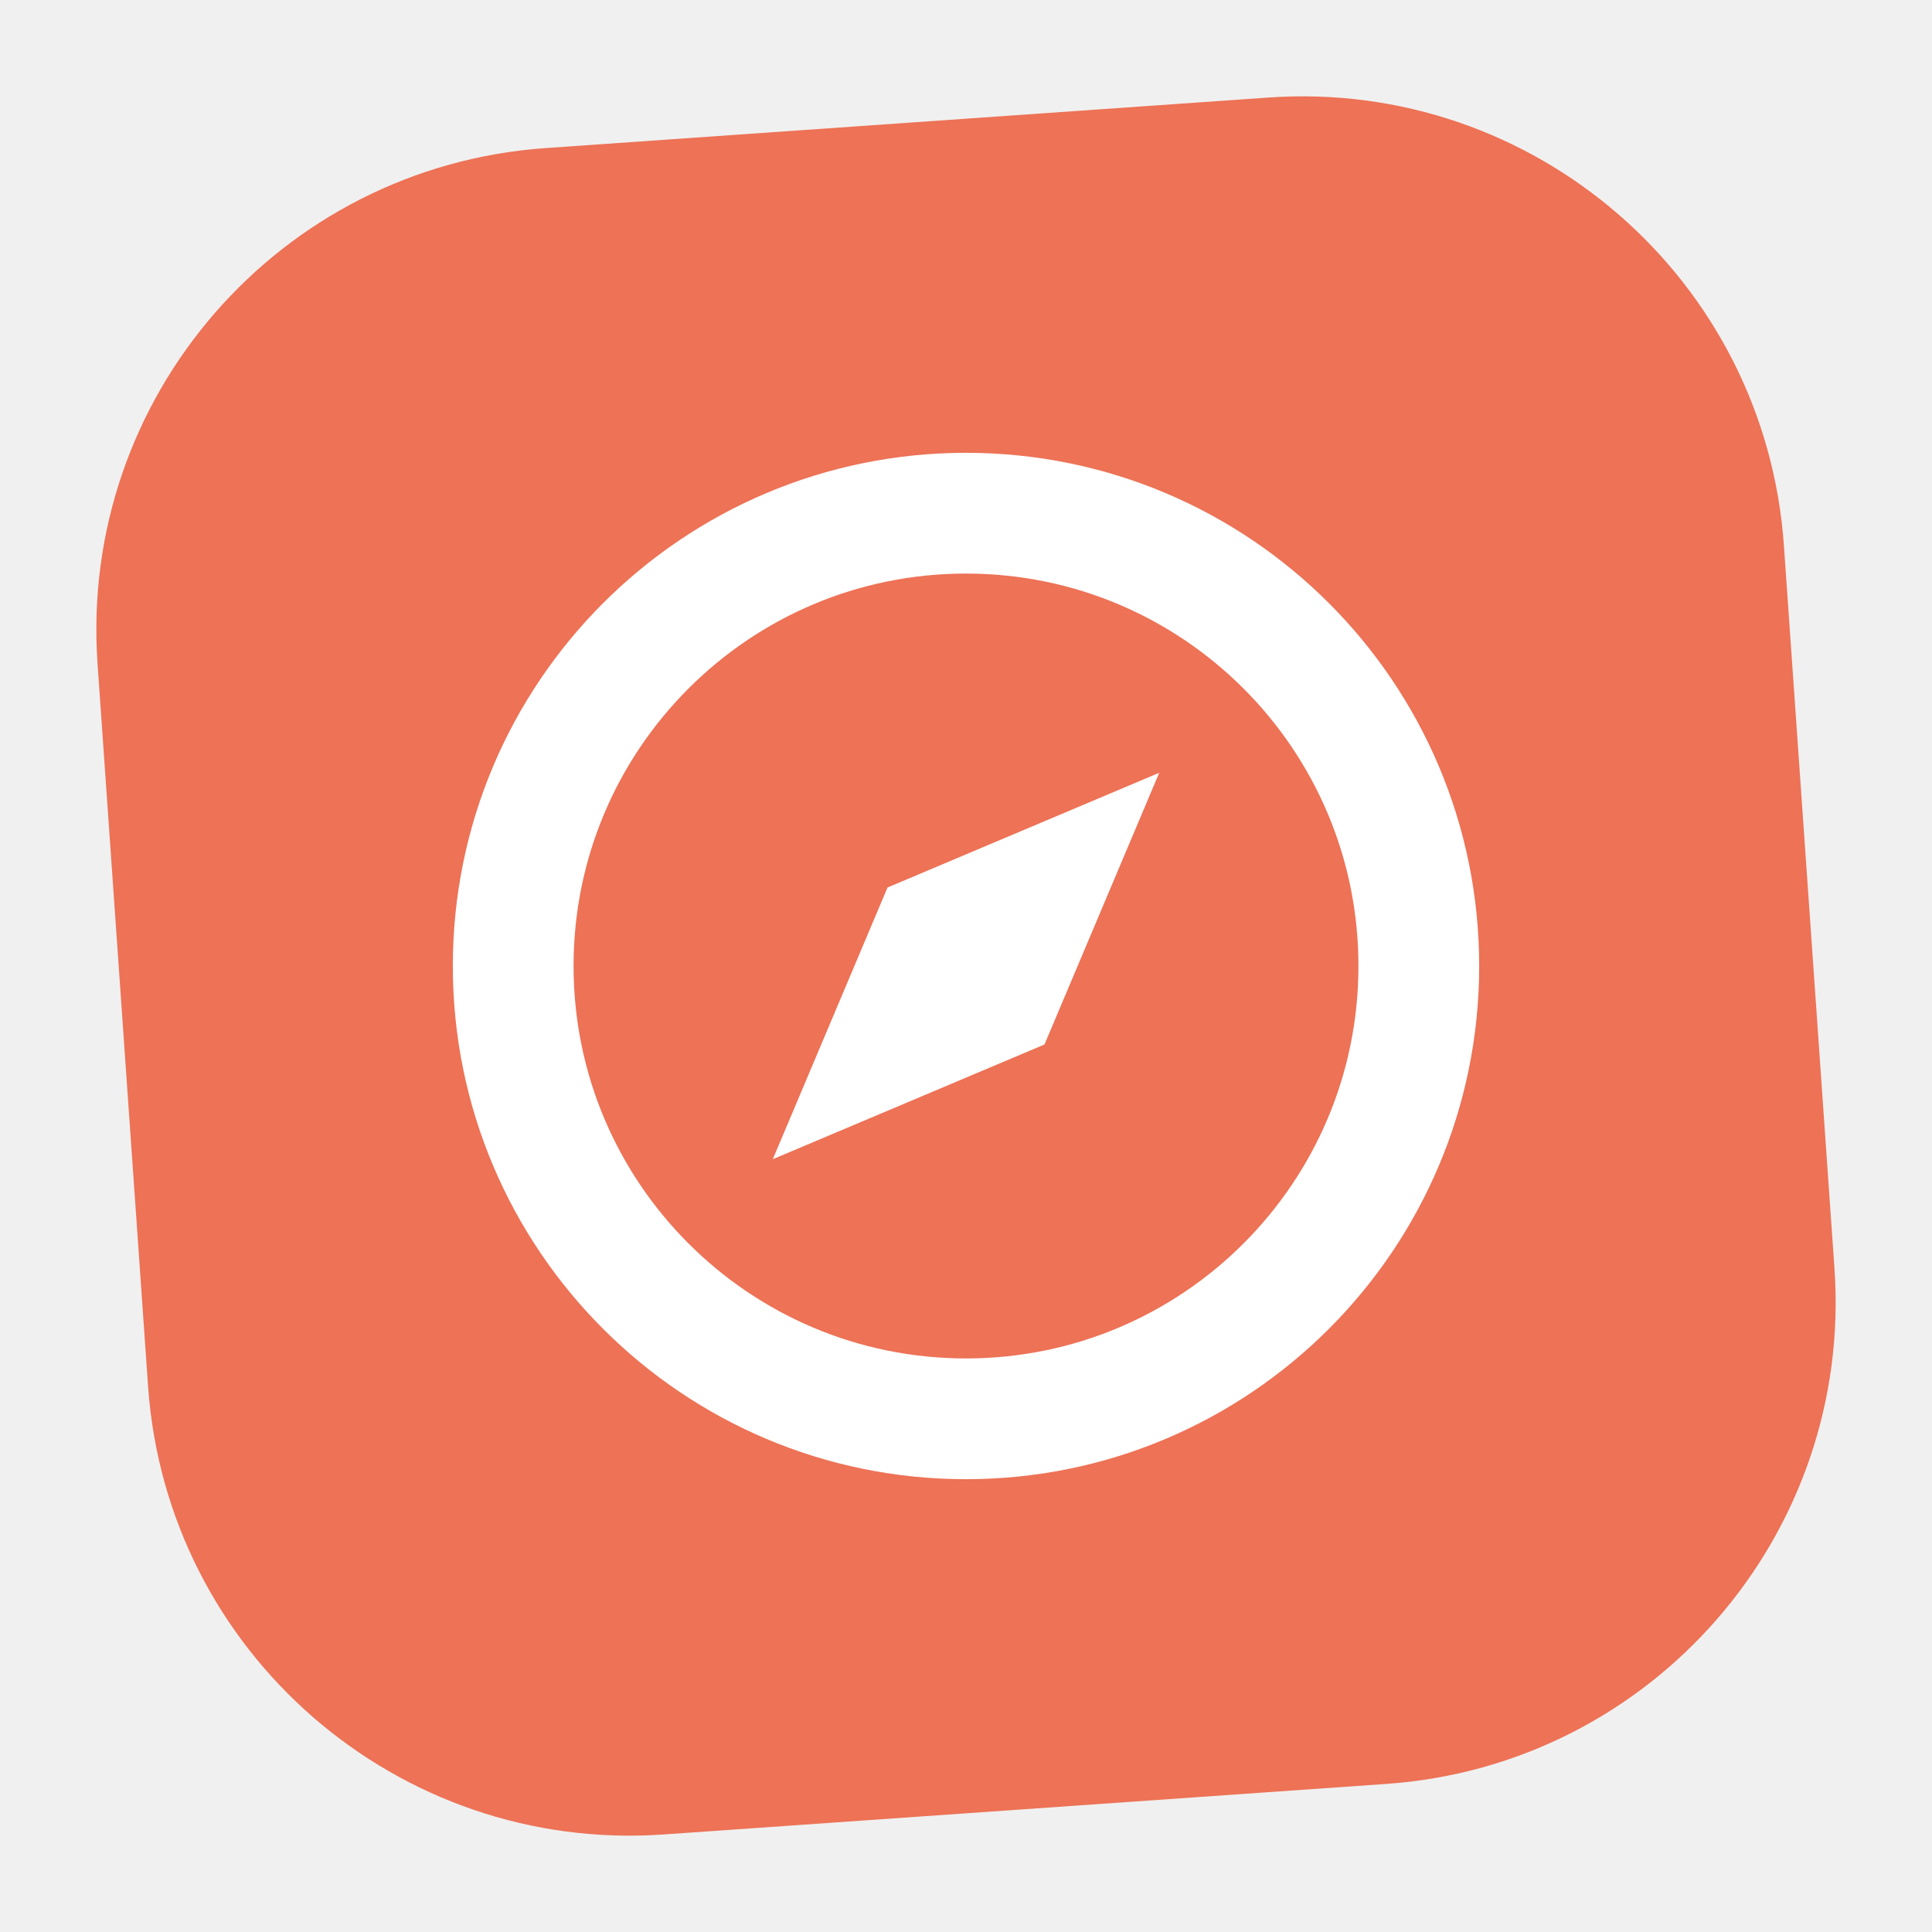
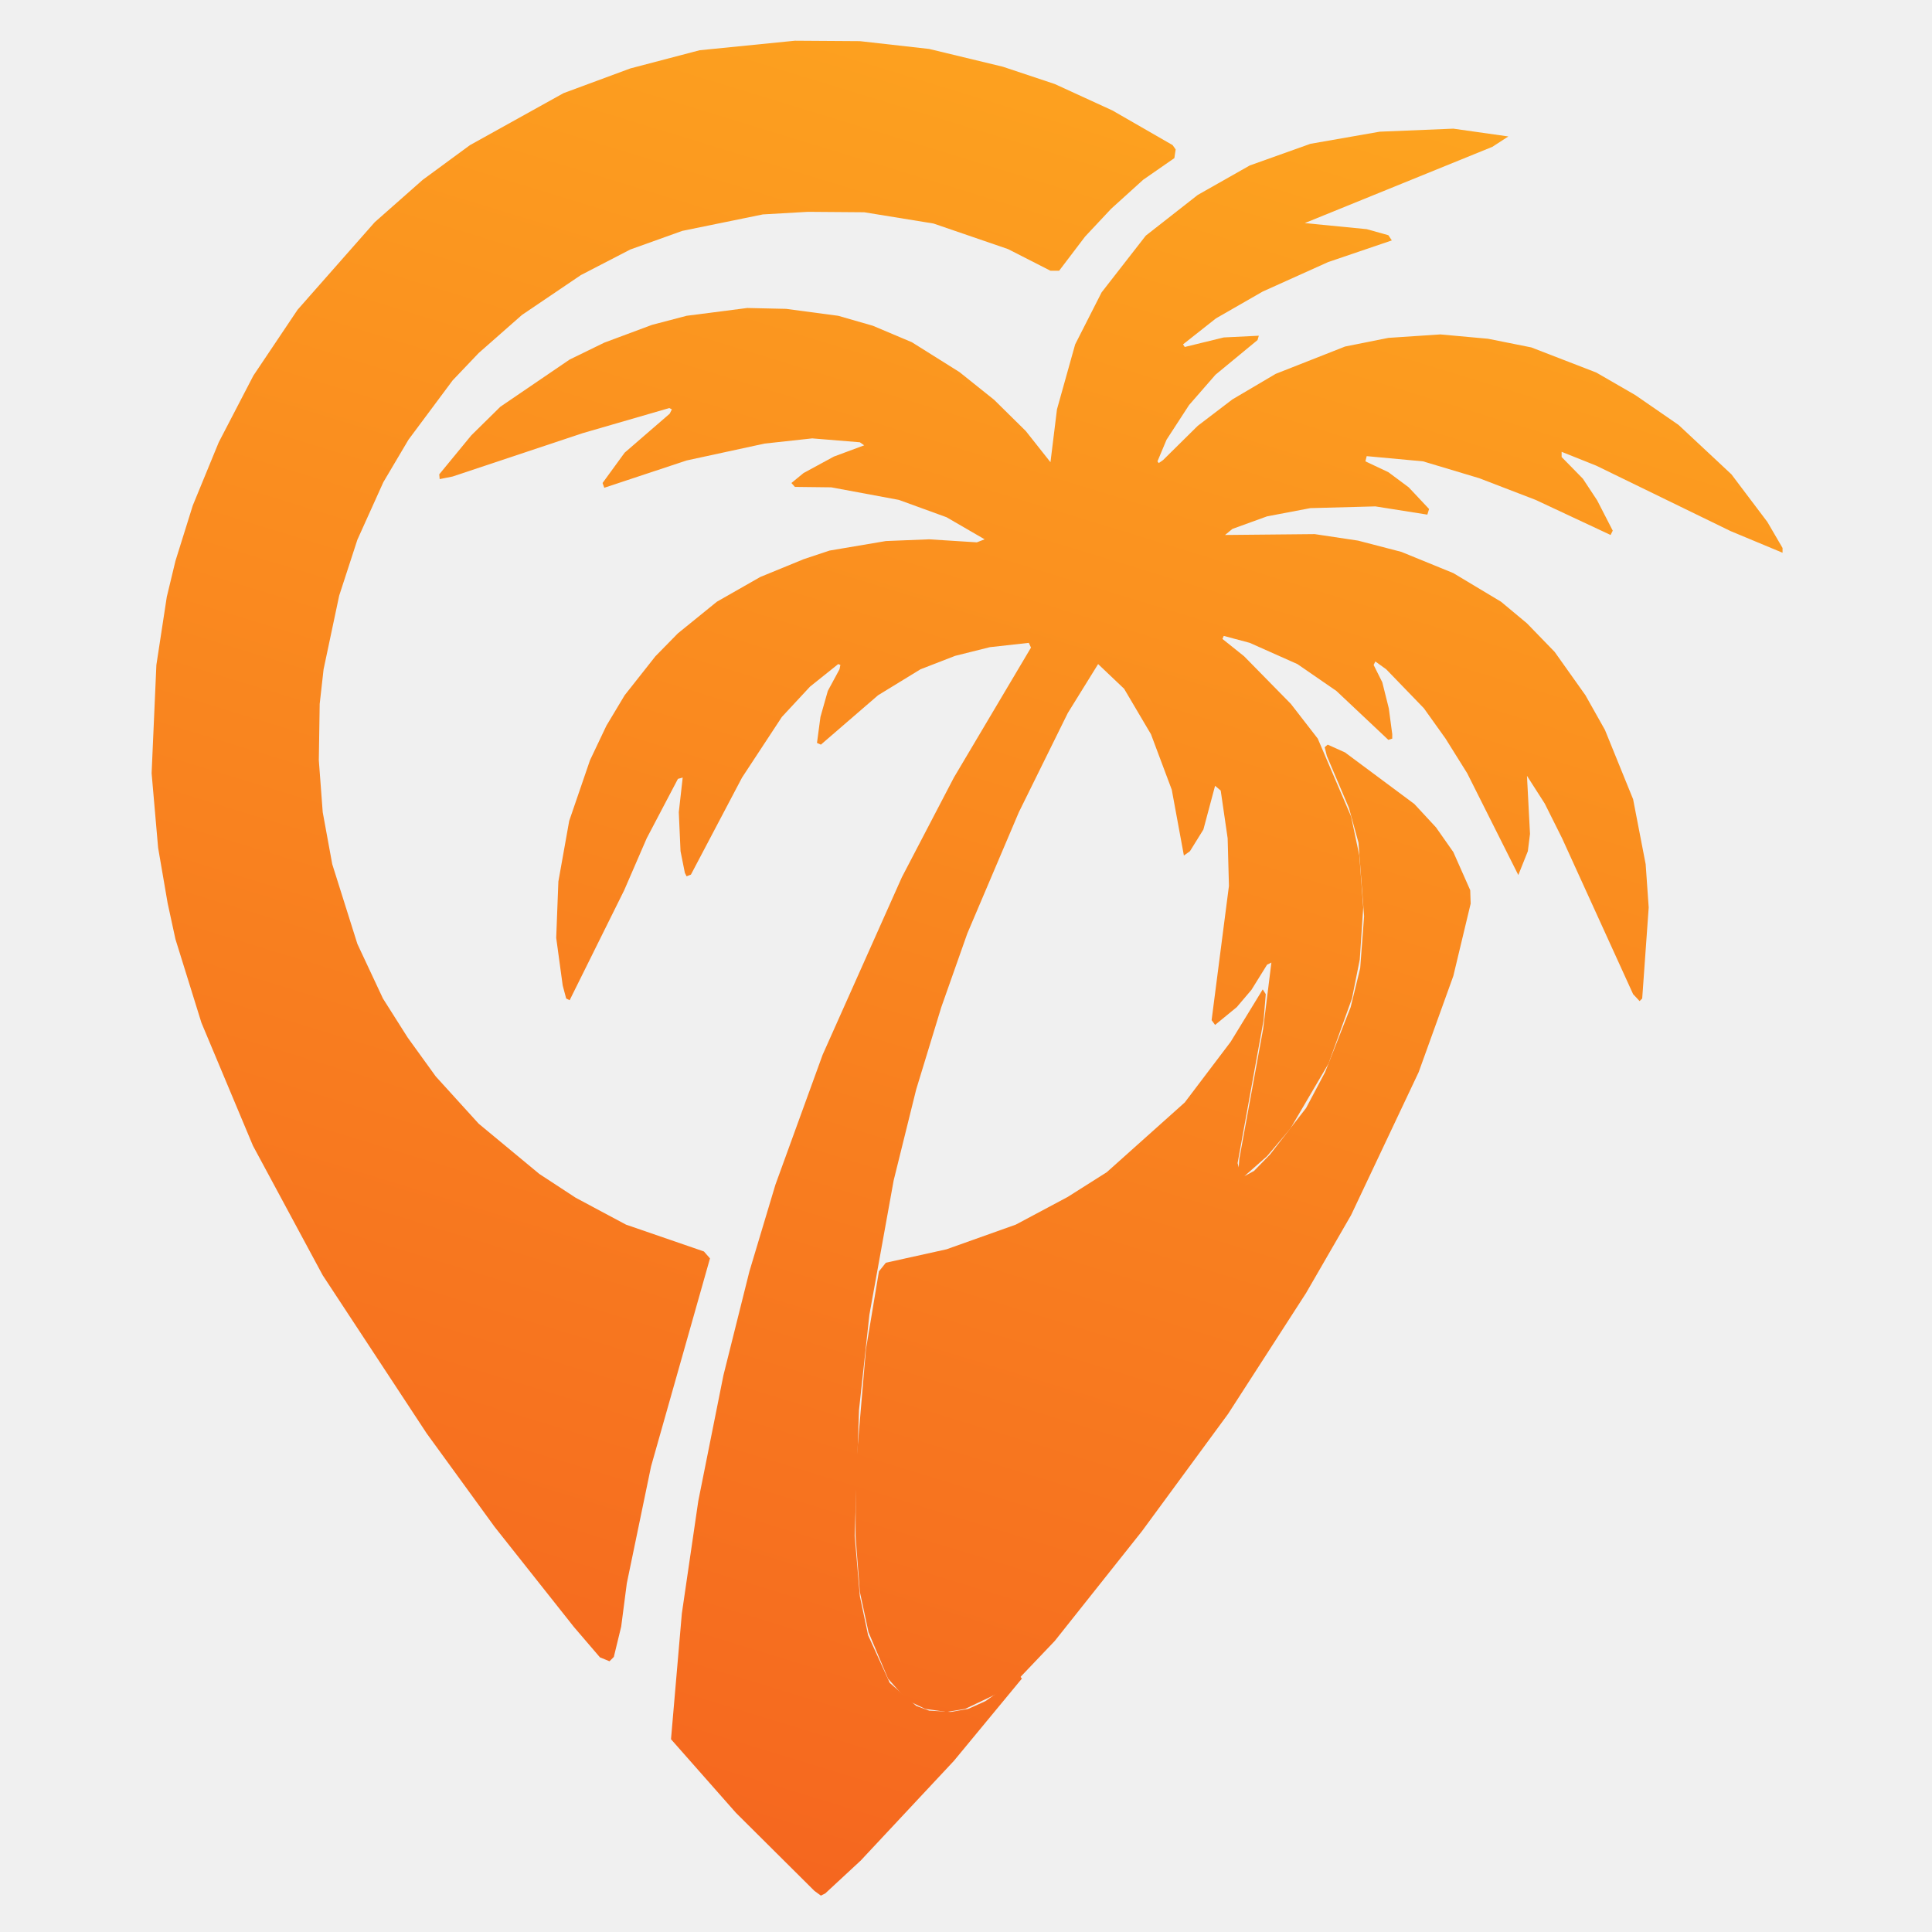
- <svg xmlns="http://www.w3.org/2000/svg" width="32" height="32" viewBox="0 0 32 32">
-   <rect x="2" y="2" width="28" height="28" rx="8" fill="#ed7256" transform="rotate(-4 16 16)" />
-   <circle cx="16" cy="16" r="7.5" fill="none" stroke="#fff" stroke-width="2" />
-   <path d="M19.2 12.8l-1.9 4.5-4.5 1.9 1.9-4.5z" fill="#fff" />
+ <svg xmlns="http://www.w3.org/2000/svg" viewBox="-30 -5 446 446" width="446" height="446" role="img" aria-label="TAMAKA">
+   <defs>
+     <linearGradient id="g" gradientUnits="userSpaceOnUse" x1="250" y1="8" x2="120" y2="432">
+       <stop offset="0" stop-color="#fda31f" />
+       <stop offset="1" stop-color="#f5651f" />
+     </linearGradient>
+   </defs>
+   <path fill="url(#g)" d="M153.5 4.4L131.5 6.6L115.5 10.8L100.1 16.5L78.5 28.5L67.6 36.5L56.5 46.3L38.7 66.5L28.5 81.7L20.5 97.1L14.5 111.7L10.5 124.5L8.5 132.8L6.1 148.5L5 173.5L6.5 190.7L8.7 203.5L10.5 211.8L16.5 231.1L28.4 259.5L44.5 289.4L68.5 325.9L84.2 347.5L102.5 370.6L108.5 377.6L110.7 378.5L111.7 377.5L113.4 370.5L114.7 360.5L120.3 333.5L133.9 285.5L132.5 283.9L114.5 277.7L102.9 271.5L94.5 266L80.5 254.4L70.6 243.5L64.1 234.5L58.4 225.5L52.5 212.9L46.7 194.5L44.5 182.5L43.6 170.5L43.8 157.5L44.7 149.5L48.3 132.5L52.5 119.6L58.5 106.3L64.3 96.5L74.5 82.8L80.5 76.5L90.5 67.7L104.1 58.5L115.5 52.6L127.5 48.3L146.1 44.5L156.5 43.9L169.5 44L185.5 46.6L202.7 52.5L212.5 57.5L214.5 57.5L220.5 49.6L226.5 43.2L233.9 36.5L241.1 31.5L241.4 29.5L240.7 28.5L226.8 20.5L213.5 14.4L201.5 10.4L184.5 6.3L168.5 4.5ZM276.5 166.9L275.8 167.5L276.3 169.5L281.4 181.5L283.6 189.5L284.9 206.5L284 218.5L281.8 227.5L275.9 242.5L271.5 250.8L263.2 261.5L259.5 265.3L257.5 266.4L256.5 266.5L255.7 263.5L261.7 230.5L262.2 224.5L261.5 223.4L254.1 235.5L243.5 249.5L225.5 265.6L216.5 271.3L204.5 277.7L188.5 283.4L174.5 286.5L172.9 288.5L169.9 306.5L167.6 333.5L167.5 349.5L168.5 362.5L170.5 371.8L175 382.5L179.4 387.5L183.6 389.5L188.5 390.2L192.8 389.5L201.2 385.5L205.5 382.2L213.5 373.8L233.6 348.5L253.5 321.4L271.5 293.5L281.9 275.5L297.5 242.5L305.5 220.3L309.5 203.6L309.4 200.5L305.5 191.7L301.5 186L296.5 180.6L280.5 168.7Z" />
+   <path fill="url(#g)" d="M288.5 25.4L272.5 28.2L258.5 33.2L246.5 40L234.5 49.4L224.3 62.5L218.2 74.5L214 89.5L212.5 101.7L206.8 94.5L199.5 87.3L191.5 80.9L180.5 74L171.5 70.2L163.5 67.9L151.5 66.3L142.5 66.1L128.5 67.9L120.5 70L109.5 74.1L101.5 78L85.5 88.9L78.8 95.5L71.4 104.5L71.5 105.6L74.5 105L104.5 95L124.5 89.2L125.1 89.5L124.6 90.5L114.2 99.5L109.1 106.5L109.5 107.6L128.5 101.3L146.5 97.4L157.5 96.2L168.5 97.1L169.5 97.8L162.5 100.4L155.5 104.2L152.7 106.5L153.5 107.4L161.9 107.5L177.5 110.4L188.5 114.4L197.3 119.5L195.5 120.2L184.5 119.5L174.5 119.9L161.5 122.1L155.5 124.1L145.5 128.2L135.5 133.9L126.5 141.2L121.3 146.5L114.2 155.5L110 162.5L106.2 170.5L101.4 184.5L98.9 198.5L98.4 211.5L99.9 222.5L100.7 225.5L101.5 225.9L114.1 200.5L119.3 188.5L126.5 174.8L127.6 174.5L126.7 182.5L127.1 191.5L128.1 196.5L128.5 197.3L129.5 196.9L141.3 174.5L150.5 160.5L157 153.5L163.5 148.3L164 148.5L163.8 149.5L161.1 154.5L159.4 160.5L158.6 166.5L159.5 166.9L172.7 155.5L182.5 149.5L190.5 146.4L198.5 144.4L207.5 143.4L208 144.5L190.2 174.5L178.2 197.5L159.9 238.5L149 268.5L143 288.5L137 312.5L131.2 341.5L127.4 367.5L124.9 396.5L139.9 413.5L158 431.5L159.5 432.6L160.5 432.1L168.7 424.5L190.2 401.5L205.9 382.5L205.5 382L197.5 387.7L193.5 389.5L189.5 390.2L184.5 389.9L181.5 388.8L175.4 383.5L170.4 372.5L168.5 363.5L167.3 349.5L168.3 320.5L170.7 298.5L176.3 267.5L181.5 246.5L187.3 227.5L193.3 210.5L205.2 182.5L216.5 159.6L223.5 148.3L229.5 154L235.7 164.5L240.5 177.3L243.3 192.5L244.7 191.5L247.8 186.5L250.5 176.4L251.8 177.5L253.4 188.5L253.7 199.5L249.7 230.5L250.5 231.6L255.5 227.5L258.9 223.5L262.5 217.7L263.5 217.2L261.6 232.5L256.1 262.5L255.8 266.5L256.5 267.2L262.5 261.9L267.9 255.5L276.7 240.5L282.1 225.5L283.9 216.5L284.7 204.5L283.8 192.5L281.9 183.5L274.2 165.5L268 157.5L257.2 146.5L252.2 142.5L252.5 141.8L258.5 143.4L269.5 148.3L278.5 154.5L290.5 165.8L291.4 165.5L291.4 164.5L290.6 158.5L289.1 152.5L287.1 148.5L287.5 147.7L290 149.5L298.7 158.5L303.7 165.5L308.7 173.5L320.5 197L322.7 191.5L323.2 187.5L322.5 174.1L326.6 180.5L330.6 188.5L347 224.5L348.5 226.1L349.1 225.5L350.6 204.5L349.9 194.5L347 179.5L340.5 163.5L336 155.5L328.9 145.5L322.5 138.9L316.5 133.9L305.5 127.3L293.5 122.4L283.5 119.8L273.5 118.3L252.8 118.5L254.5 117.1L262.5 114.2L272.5 112.3L287.5 111.9L299.5 113.8L299.9 112.5L295.2 107.5L290.5 104L285.2 101.5L285.5 100.3L298.5 101.5L311.5 105.4L324.5 110.4L341.8 118.5L342.3 117.5L338.7 110.5L335.4 105.5L330.5 100.5L330.5 99.3L338.5 102.5L369.5 117.6L381.5 122.6L381.5 121.5L378 115.5L369.7 104.5L357.5 93.1L347.5 86.2L338.5 81L323.5 75.2L313.5 73.2L302.5 72.2L290.5 73L280.5 75L264.5 81.3L254.5 87.2L246.5 93.3L238.5 101.2L237.5 101.9L237.2 101.5L239.3 96.5L244.5 88.5L250.6 81.5L260.3 73.5L260.6 72.5L252.5 72.9L243.5 75.1L243.1 74.5L250.7 68.5L261.5 62.3L276.6 55.5L291.3 50.5L290.5 49.3L285.5 47.9L271.2 46.5L314.5 28.9L318.2 26.5L305.5 24.7Z" />
</svg>
